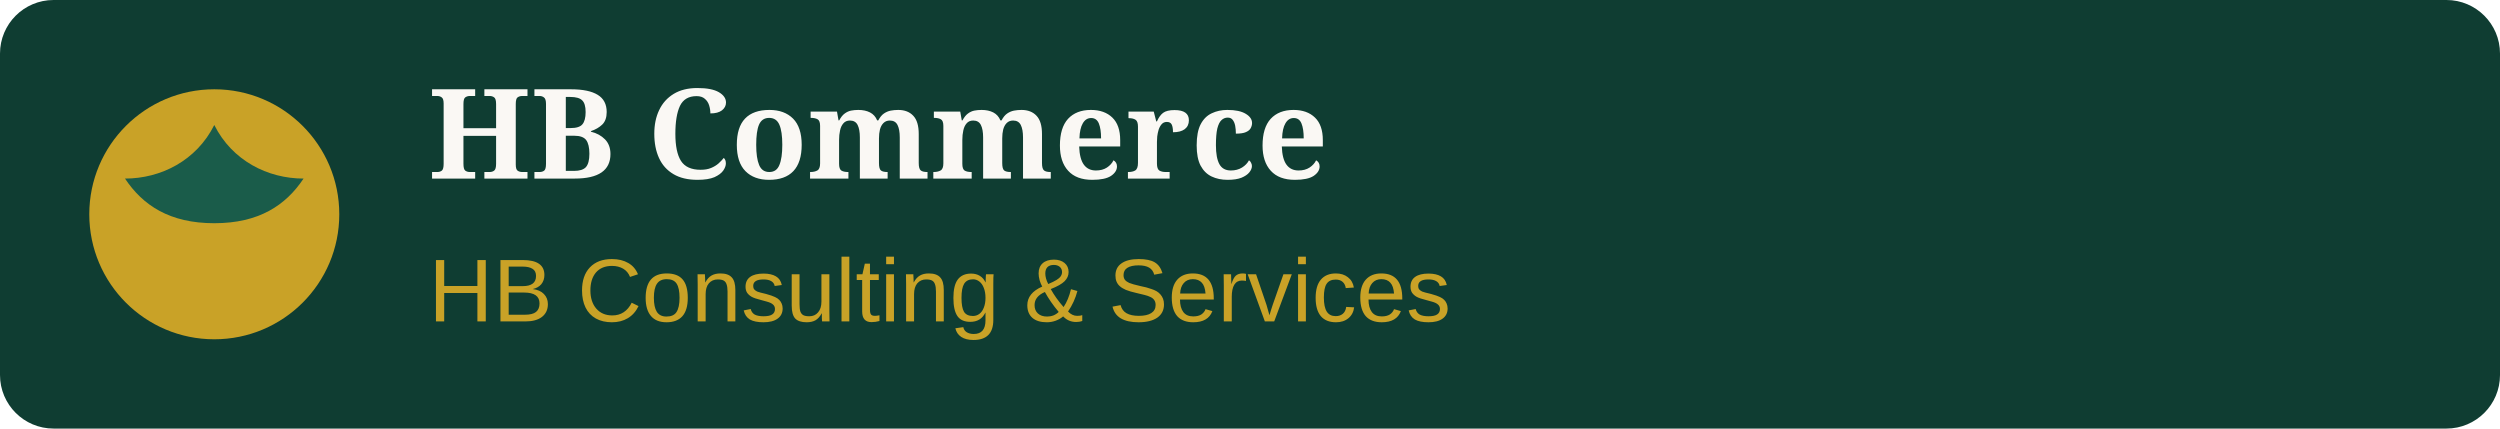
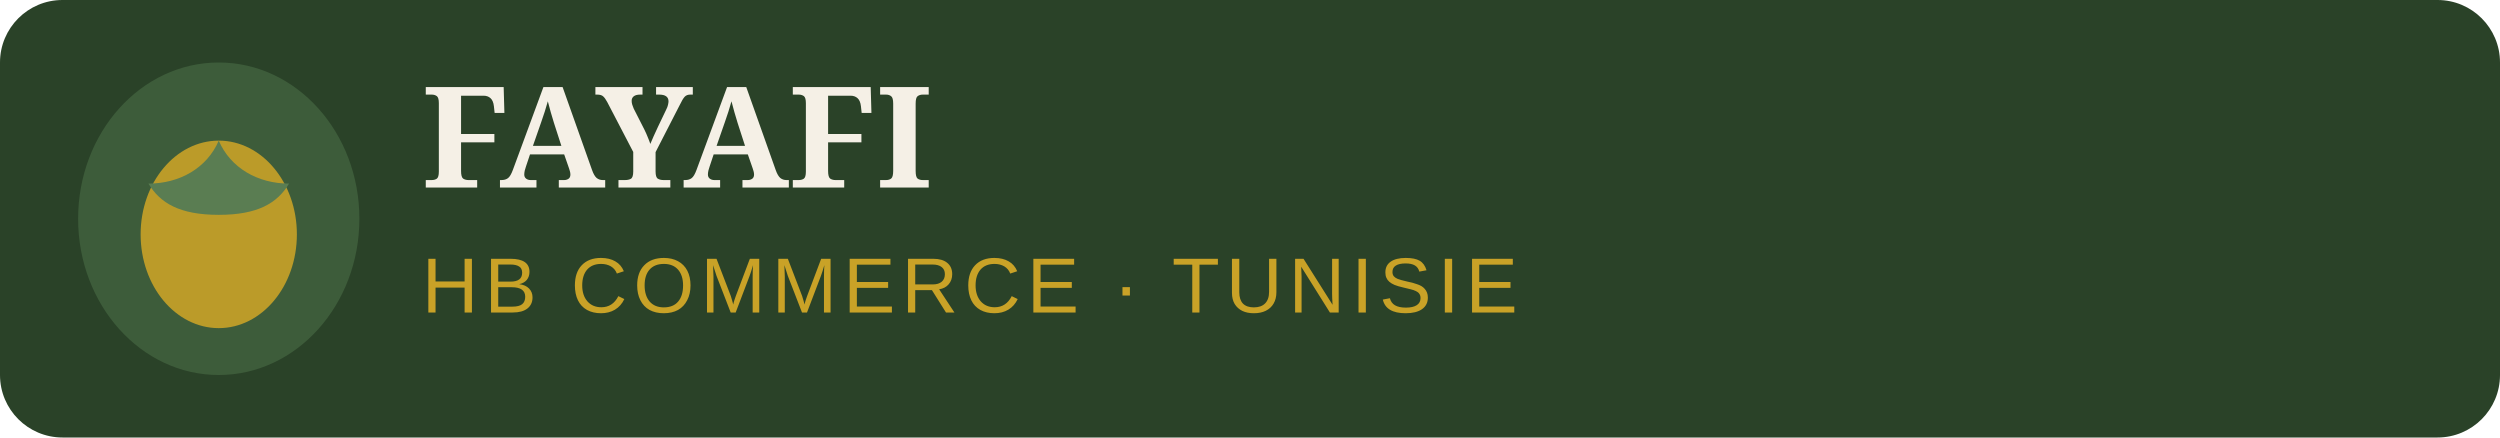
- <svg xmlns="http://www.w3.org/2000/svg" viewBox="0 0 280 48" fill="none">
-   <rect width="280" height="48" rx="6" fill="#0f3d32" />
-   <circle cx="24" cy="24" r="14" fill="#c9a227" />
-   <path d="M24 14c-2 4-6 6-10 6 2 3 5 5 10 5s8-2 10-5c-4 0-8-2-10-6z" fill="#1a5c4a" />
-   <text x="48" y="20" font-family="Georgia, serif" font-size="14" font-weight="700" fill="#faf8f4">HB Commerce</text>
-   <text x="48" y="36" font-family="Arial, sans-serif" font-size="10" fill="#c9a227">HB Consulting &amp; Services</text>
+ <svg xmlns="http://www.w3.org/2000/svg" viewBox="0 0 320 56" fill="none">
+   <rect width="320" height="56" rx="8" fill="#2a4228" />
+   <ellipse cx="28" cy="28" rx="18" ry="20" fill="#3d5c3a" />
+   <ellipse cx="28" cy="30" rx="10" ry="12" fill="#c9a227" opacity="0.9" />
+   <path d="M28 18c-1.5 3.5-5 5.5-9 5.5 1.5 2.5 4 4 9 4s7.5-1.5 9-4c-4 0-7.5-2-9-5.5z" fill="#5a7d52" />
+   <text x="54" y="24" font-family="Georgia, serif" font-size="18" font-weight="700" fill="#f5f0e6">FAYAFI</text>
+   <text x="54" y="40" font-family="Arial, sans-serif" font-size="10" fill="#c9a227" letter-spacing="0.08em">HB COMMERCE · TUNISIE</text>
</svg>
